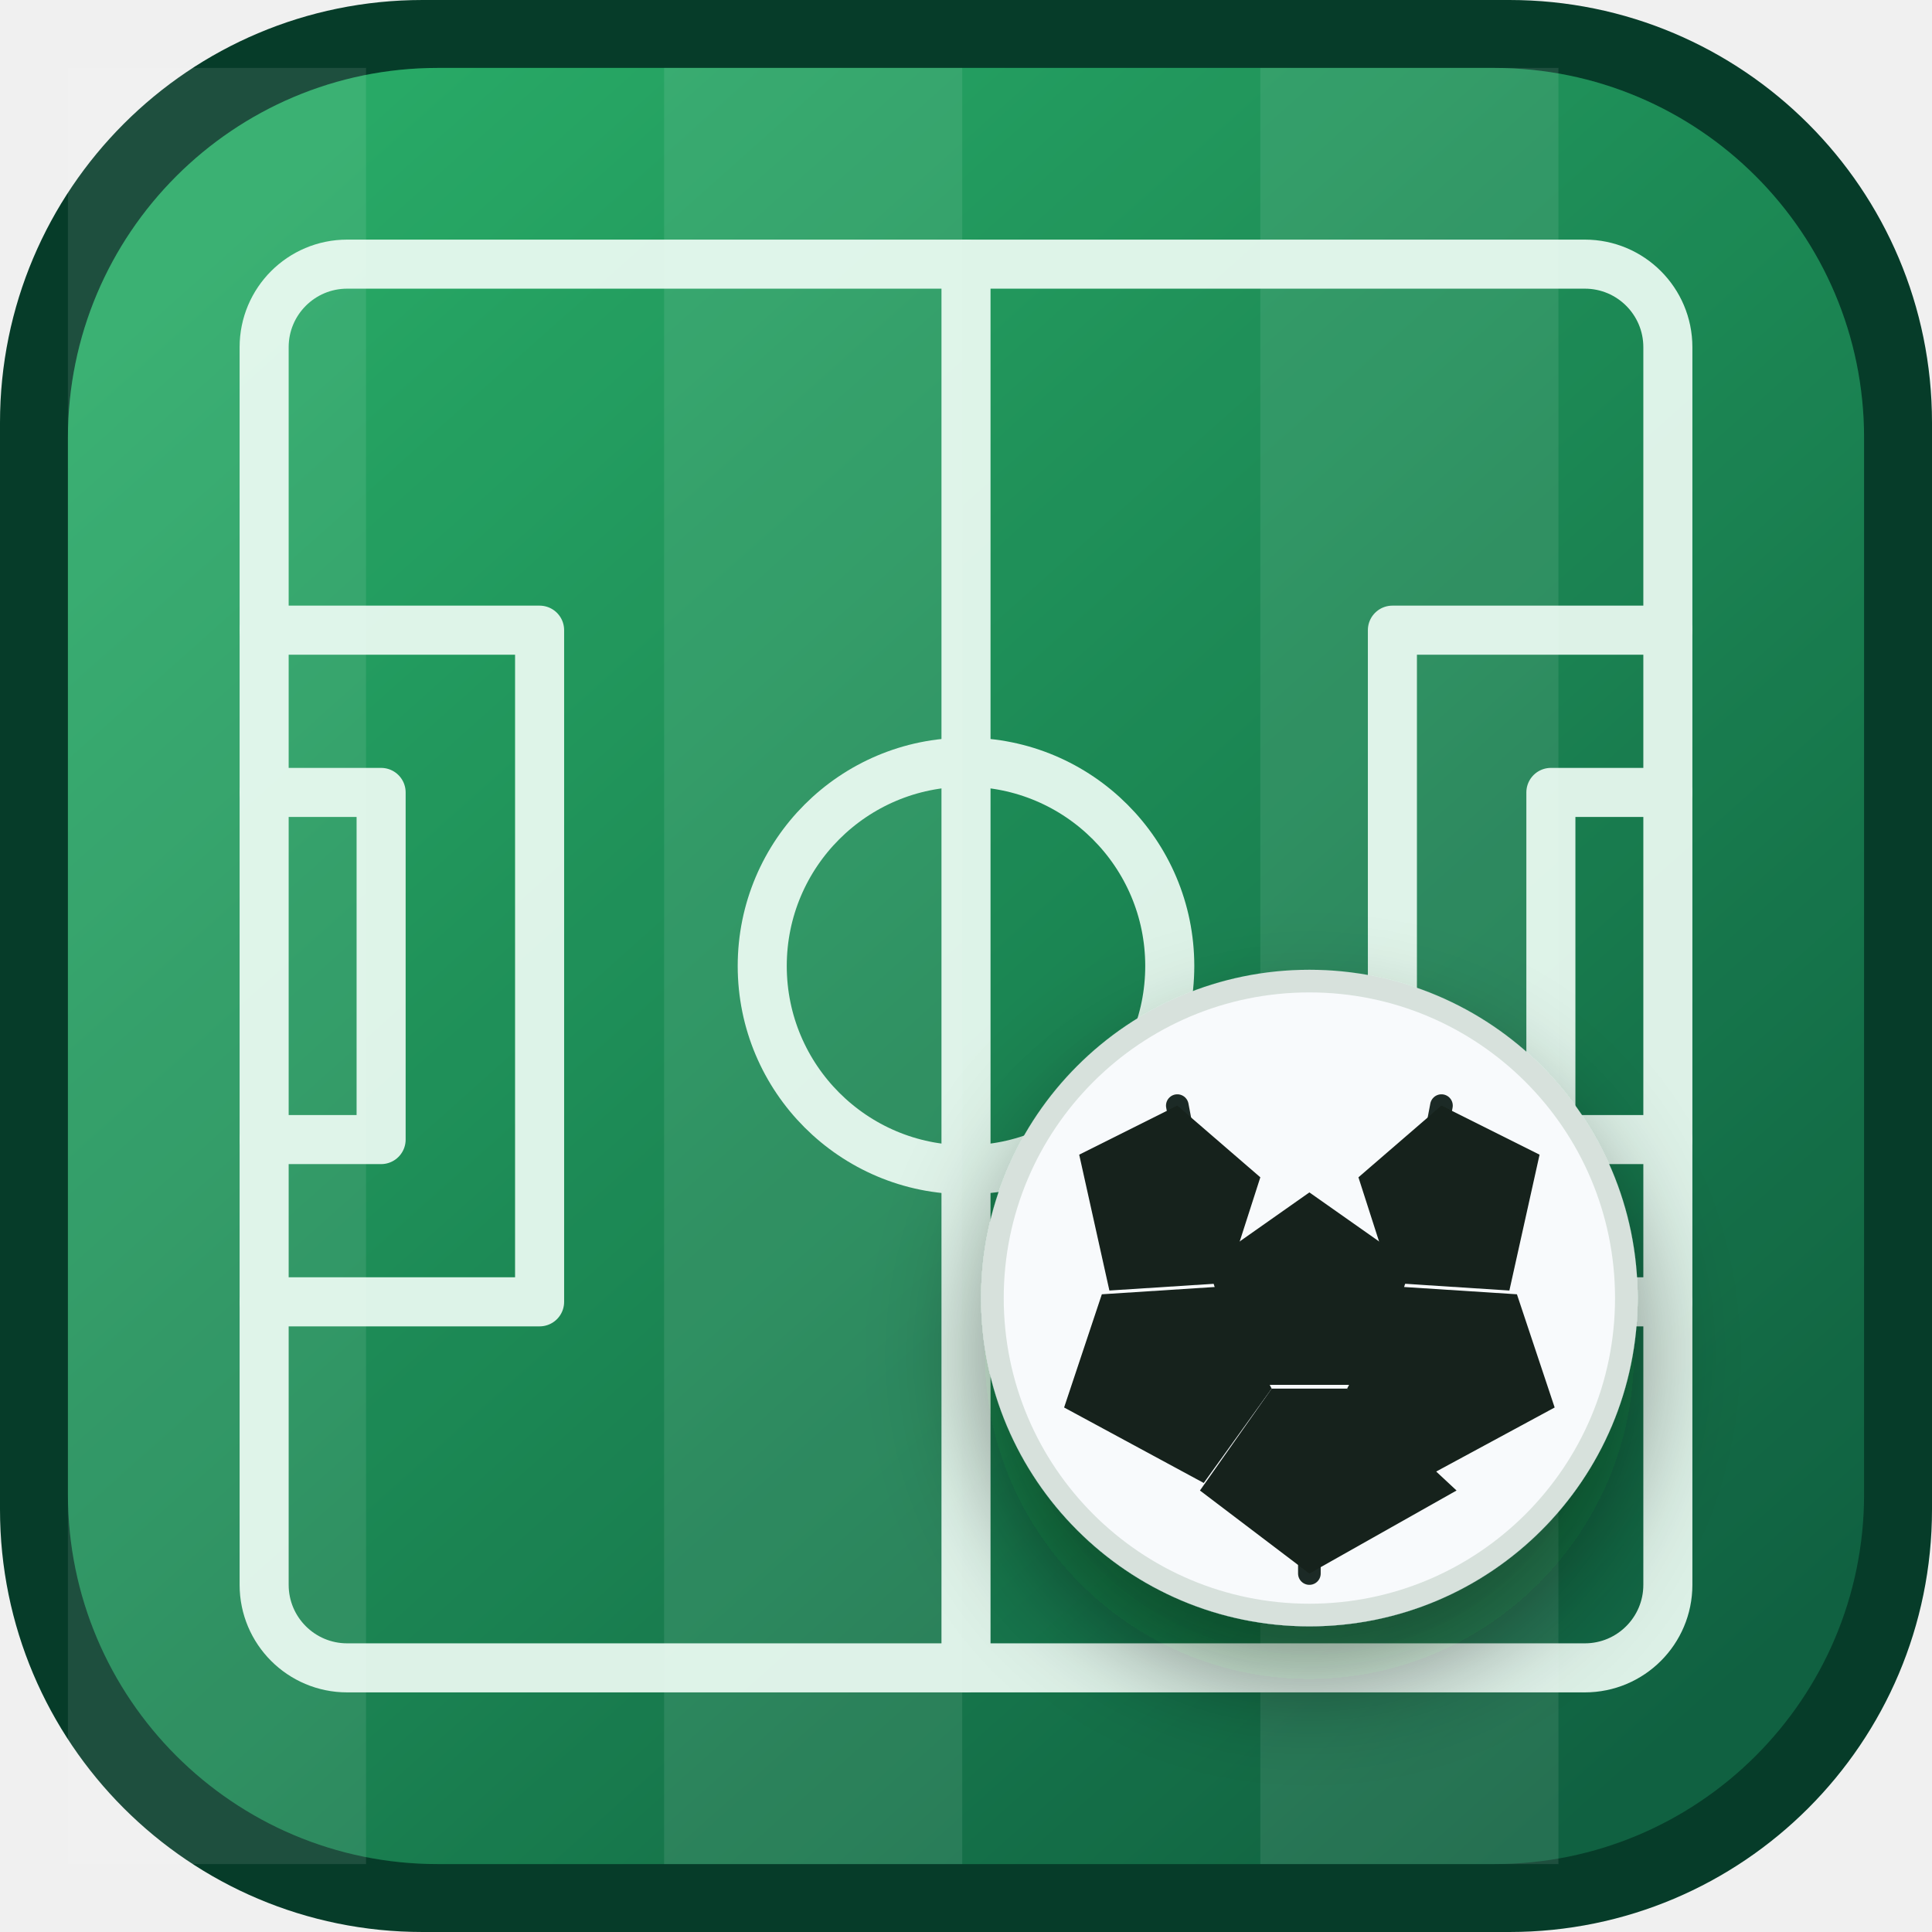
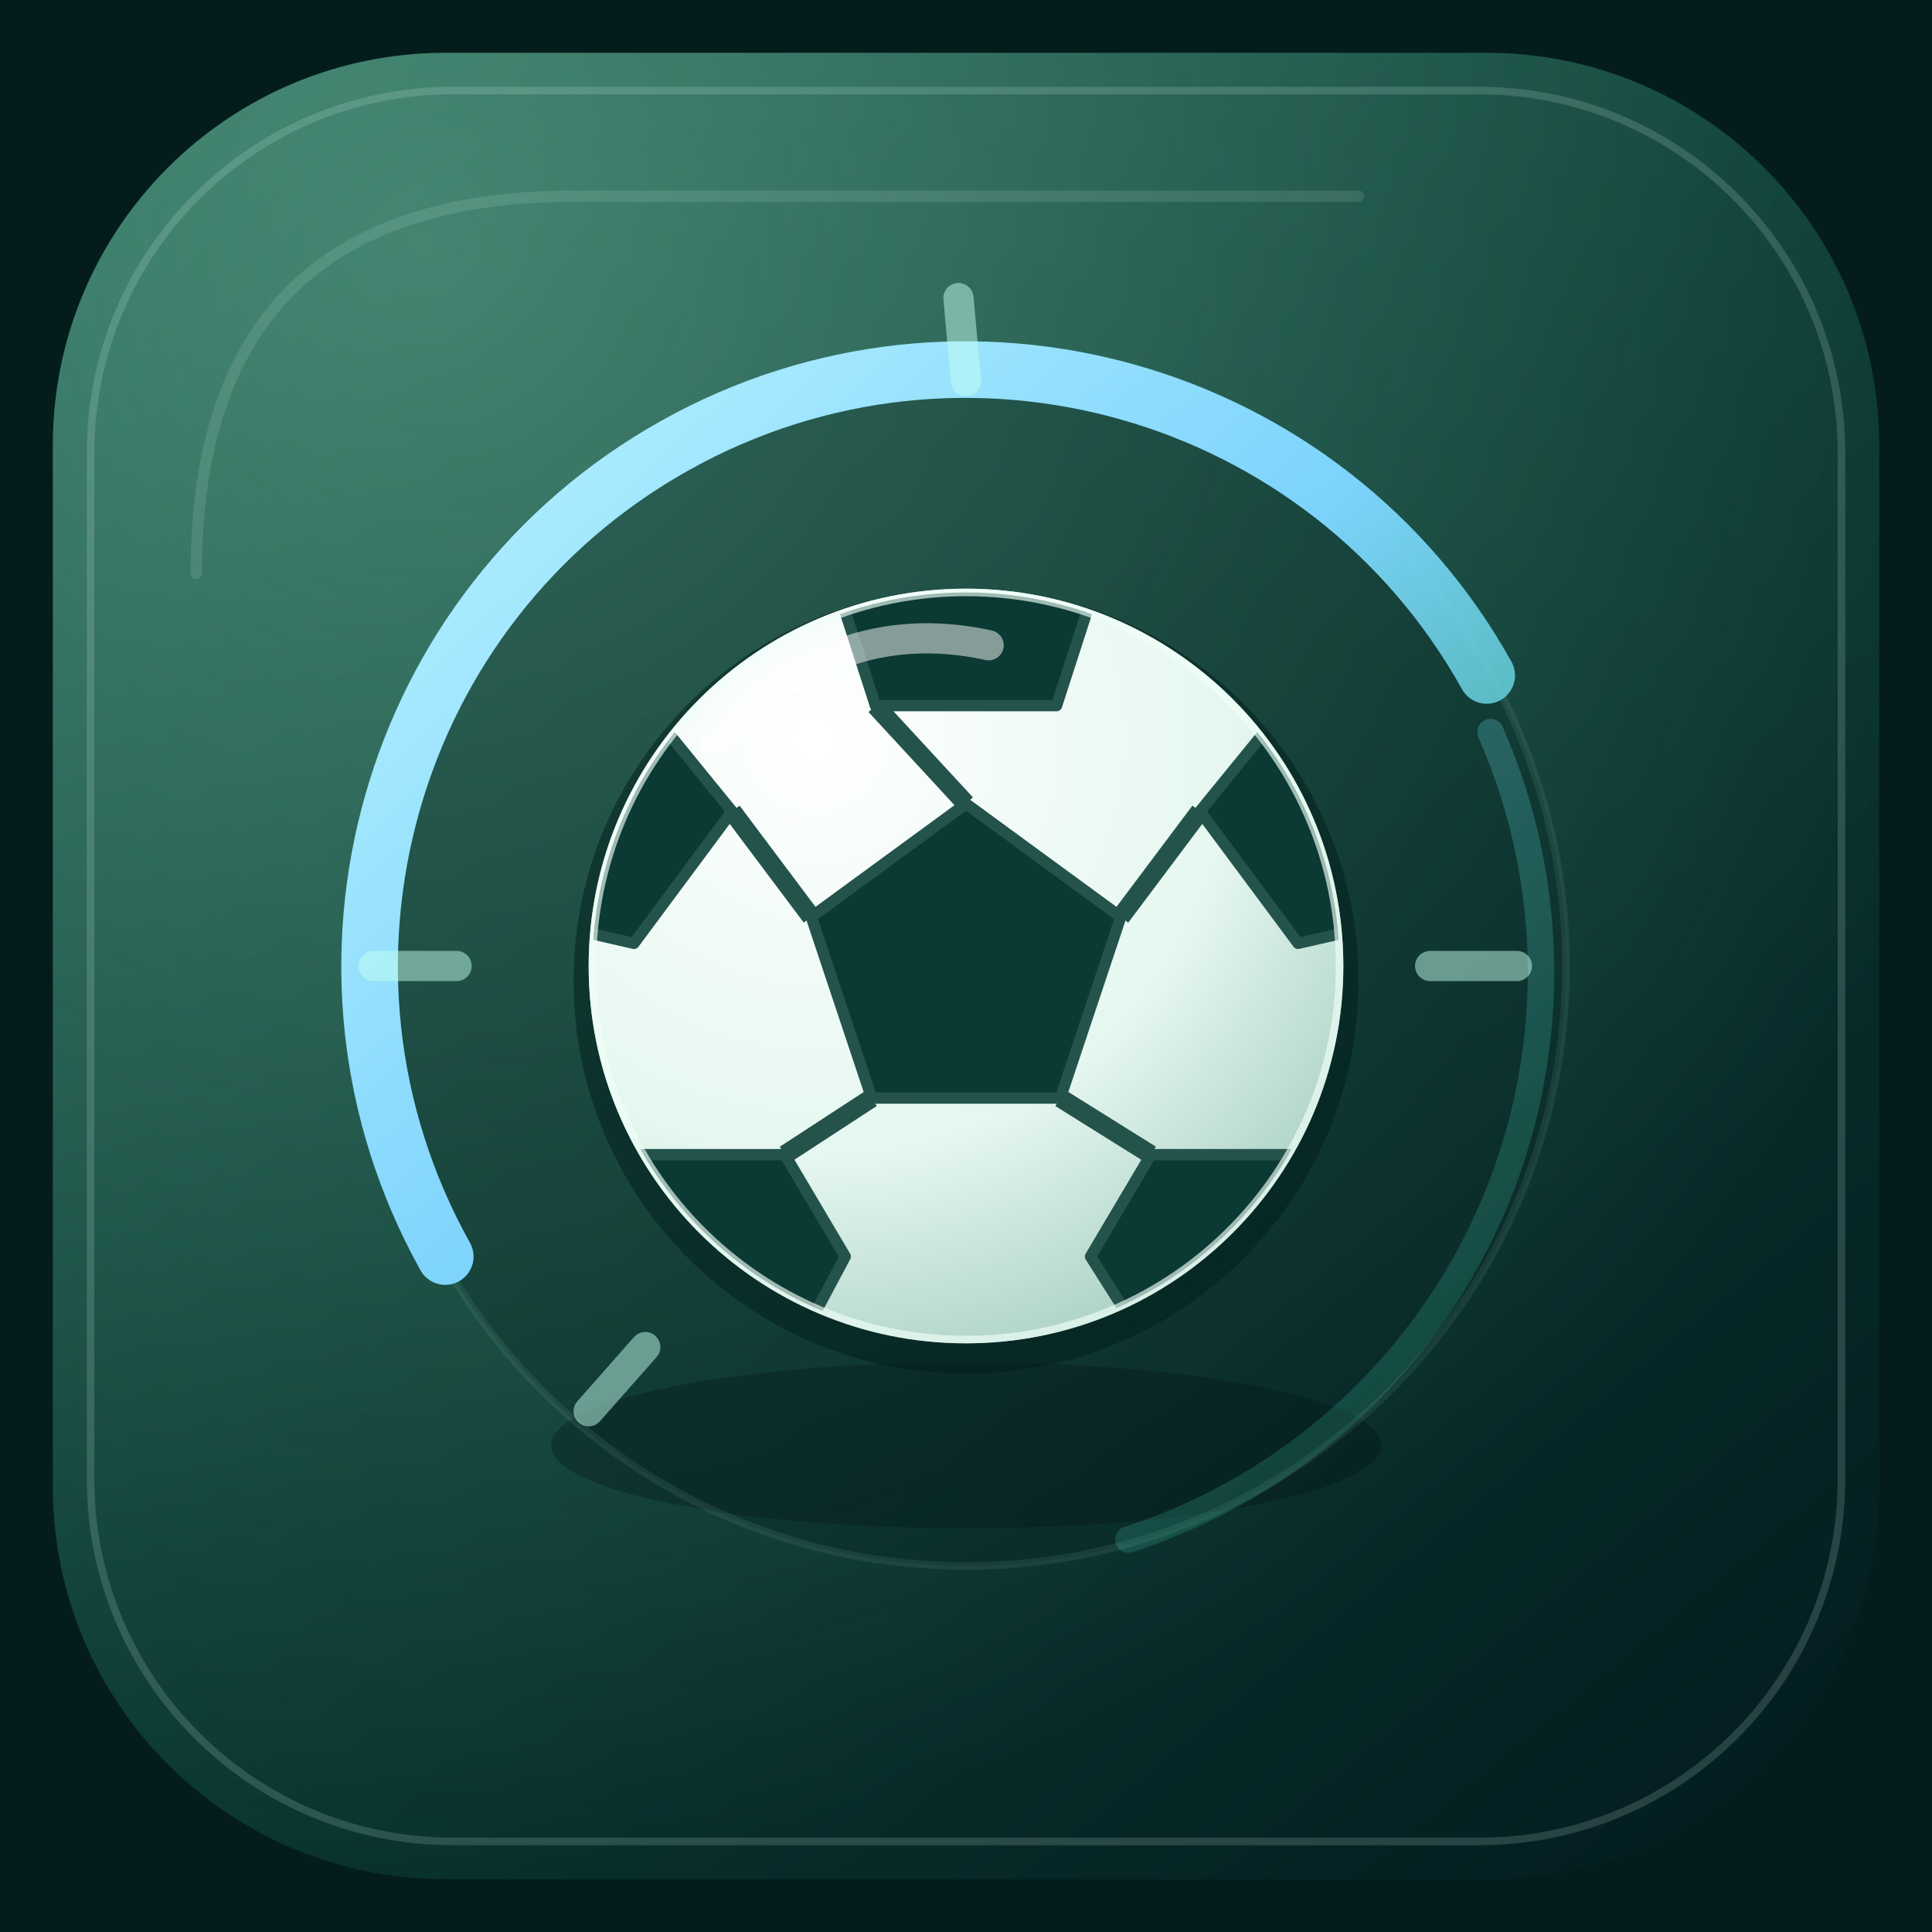
<svg xmlns="http://www.w3.org/2000/svg" viewBox="0 0 512 512" role="img" aria-labelledby="title desc">
  <defs>
-     <linearGradient id="pitch" x1="72" y1="52" x2="440" y2="464" gradientUnits="userSpaceOnUse">
-       <stop offset="0" stop-color="#22a862" />
-       <stop offset="0.52" stop-color="#14804d" />
-       <stop offset="1" stop-color="#075638" />
+     <linearGradient id="glass" x1="48" y1="20" x2="444" y2="500" gradientUnits="userSpaceOnUse">
+       <stop stop-color="#205e50" />
+       <stop offset=".48" stop-color="#0b3b34" />
+       <stop offset="1" stop-color="#041d20" />
    </linearGradient>
-     <radialGradient id="glow" cx="0" cy="0" r="1" gradientTransform="translate(120 82) rotate(45) scale(420)">
-       <stop offset="0" stop-color="#8df2bd" stop-opacity=".24" />
-       <stop offset=".72" stop-color="#0d6b43" stop-opacity="0" />
+     <radialGradient id="glow" cx=".2" cy=".1" r=".9">
+       <stop stop-color="#a7f3d0" stop-opacity=".3" />
+       <stop offset="1" stop-color="#a7f3d0" stop-opacity="0" />
    </radialGradient>
-     <filter id="ballShadow" x="-50%" y="-50%" width="200%" height="200%">
-       <feDropShadow dx="0" dy="15" stdDeviation="14" flood-color="#02140c" flood-opacity=".42" />
-     </filter>
+     <linearGradient id="ring" x1="110" y1="90" x2="404" y2="410" gradientUnits="userSpaceOnUse">
+       <stop stop-color="#b9f4ff" />
+       <stop offset=".45" stop-color="#7dd3fc" />
+       <stop offset="1" stop-color="#34d399" stop-opacity=".45" />
+     </linearGradient>
+     <radialGradient id="ball" cx=".3" cy=".2" r=".85">
+       <stop stop-color="#fff" />
+       <stop offset=".65" stop-color="#e5f7f0" />
+       <stop offset="1" stop-color="#b0d4c9" />
+     </radialGradient>
+     <clipPath id="ball-clip">
+       <circle cx="256" cy="256" r="99" />
+     </clipPath>
  </defs>
-   <rect width="512" height="512" rx="112" fill="#063c29" />
-   <rect x="18" y="18" width="476" height="476" rx="98" fill="url(#pitch)" />
-   <g opacity=".10" fill="#ffffff">
-     <path d="M18 18h79v476H18z" />
-     <path d="M176 18h79v476h-79z" />
-     <path d="M334 18h79v476h-79z" />
+   <rect width="512" height="512" fill="#041d1c" />
+   <rect x="14" y="14" width="484" height="484" rx="104" fill="url(#glass)" />
+   <rect x="14" y="14" width="484" height="484" rx="104" fill="url(#glow)" />
+   <rect x="24" y="24" width="464" height="464" rx="96" fill="none" stroke="#e4fff4" stroke-opacity=".16" stroke-width="2" />
+   <path d="M52 152Q52 52 152 52h208" fill="none" stroke="#e4fff4" stroke-opacity=".12" stroke-width="3" stroke-linecap="round" />
+   <ellipse cx="256" cy="383" rx="110" ry="22" fill="#010f10" opacity=".3" />
+   <circle cx="256" cy="256" r="159" fill="#031b1b" fill-opacity=".24" stroke="#d1fae5" stroke-opacity=".08" stroke-width="2" />
+   <path d="M118 333a158 158 0 1 1 276-154" fill="none" stroke="url(#ring)" stroke-width="15" stroke-linecap="round" />
+   <path d="M395 194a158 158 0 0 1-96 214" fill="none" stroke="url(#ring)" stroke-opacity=".32" stroke-width="7" stroke-linecap="round" />
+   <path d="m254 79 2 22M99 256h22M379 256h23M156 374l15-17" stroke="#c4fff0" stroke-opacity=".5" stroke-width="8" stroke-linecap="round" />
+   <circle cx="256" cy="260" r="104" fill="#001b19" opacity=".5" />
+   <circle cx="256" cy="256" r="100" fill="url(#ball)" />
+   <g clip-path="url(#ball-clip)" fill="#0b3933" stroke="#24534b" stroke-width="3" stroke-linejoin="round">
+     <path d="m256 213 41 30-16 48h-50l-16-48Z" />
+     <path d="m222 156 34-16 34 16-10 31h-48Z" />
+     <path d="m340 188 29 17 10 37-35 8-26-35Z" />
+     <path d="m345 306-3 35-34 22-19-30 16-27Z" />
+     <path d="m208 363-36-22-4-35h40l16 27Z" />
+     <path d="m133 242 10-37 29-17 22 27-26 35Z" />
+     <path d="m256 213-24-26m65 56 21-28m-37 76 24 15m-74-15-23 15m7-63-21-28" fill="none" stroke-width="5" />
  </g>
-   <rect x="18" y="18" width="476" height="476" rx="98" fill="url(#glow)" />
-   <g fill="none" stroke="#eefcf4" stroke-width="13" stroke-linecap="round" stroke-linejoin="round" opacity=".92">
-     <rect x="70" y="70" width="372" height="372" rx="22" />
-     <path d="M256 70v372" />
-     <circle cx="256" cy="256" r="54" />
-     <circle cx="256" cy="256" r="5" fill="#eefcf4" stroke="none" />
-     <path d="M70 167h73v178H70" />
-     <path d="M442 167h-73v178h73" />
-     <path d="M70 210h31v92H70" />
-     <path d="M442 210h-31v92h31" />
-   </g>
-   <g transform="translate(347 344)" filter="url(#ballShadow)">
-     <circle r="84" fill="#f8fafc" />
-     <circle r="84" fill="none" stroke="#d7e1dc" stroke-width="6" />
-     <g fill="#14211b">
-       <path d="M0-28 27-9 17 23h-34L-27-9z" />
-       <path d="m-61-38 26-13 22 19-9 28-31 2z" />
-       <path d="m61-38-26-13-22 19 9 28 31 2z" />
-       <path d="m-65 29 10-30 31-2 14 27-18 25z" />
-       <path d="m65 29-10-30-31-2-14 27 18 25z" />
-       <path d="M0 73-29 51-10 24h20l29 27z" />
-     </g>
-     <g fill="none" stroke="#14211b" stroke-width="6" stroke-linecap="round" opacity=".95">
-       <path d="M-27-9-35-51M27-9l8-42M17 23l38 5M-17 23l-38 5M0 73V52" />
-     </g>
-   </g>
+   <circle cx="256" cy="256" r="99" fill="none" stroke="#f0fff9" stroke-opacity=".65" stroke-width="2" />
+   <path d="M189 197q32-35 73-26" fill="none" stroke="#fff" stroke-opacity=".5" stroke-width="8" stroke-linecap="round" />
</svg>
